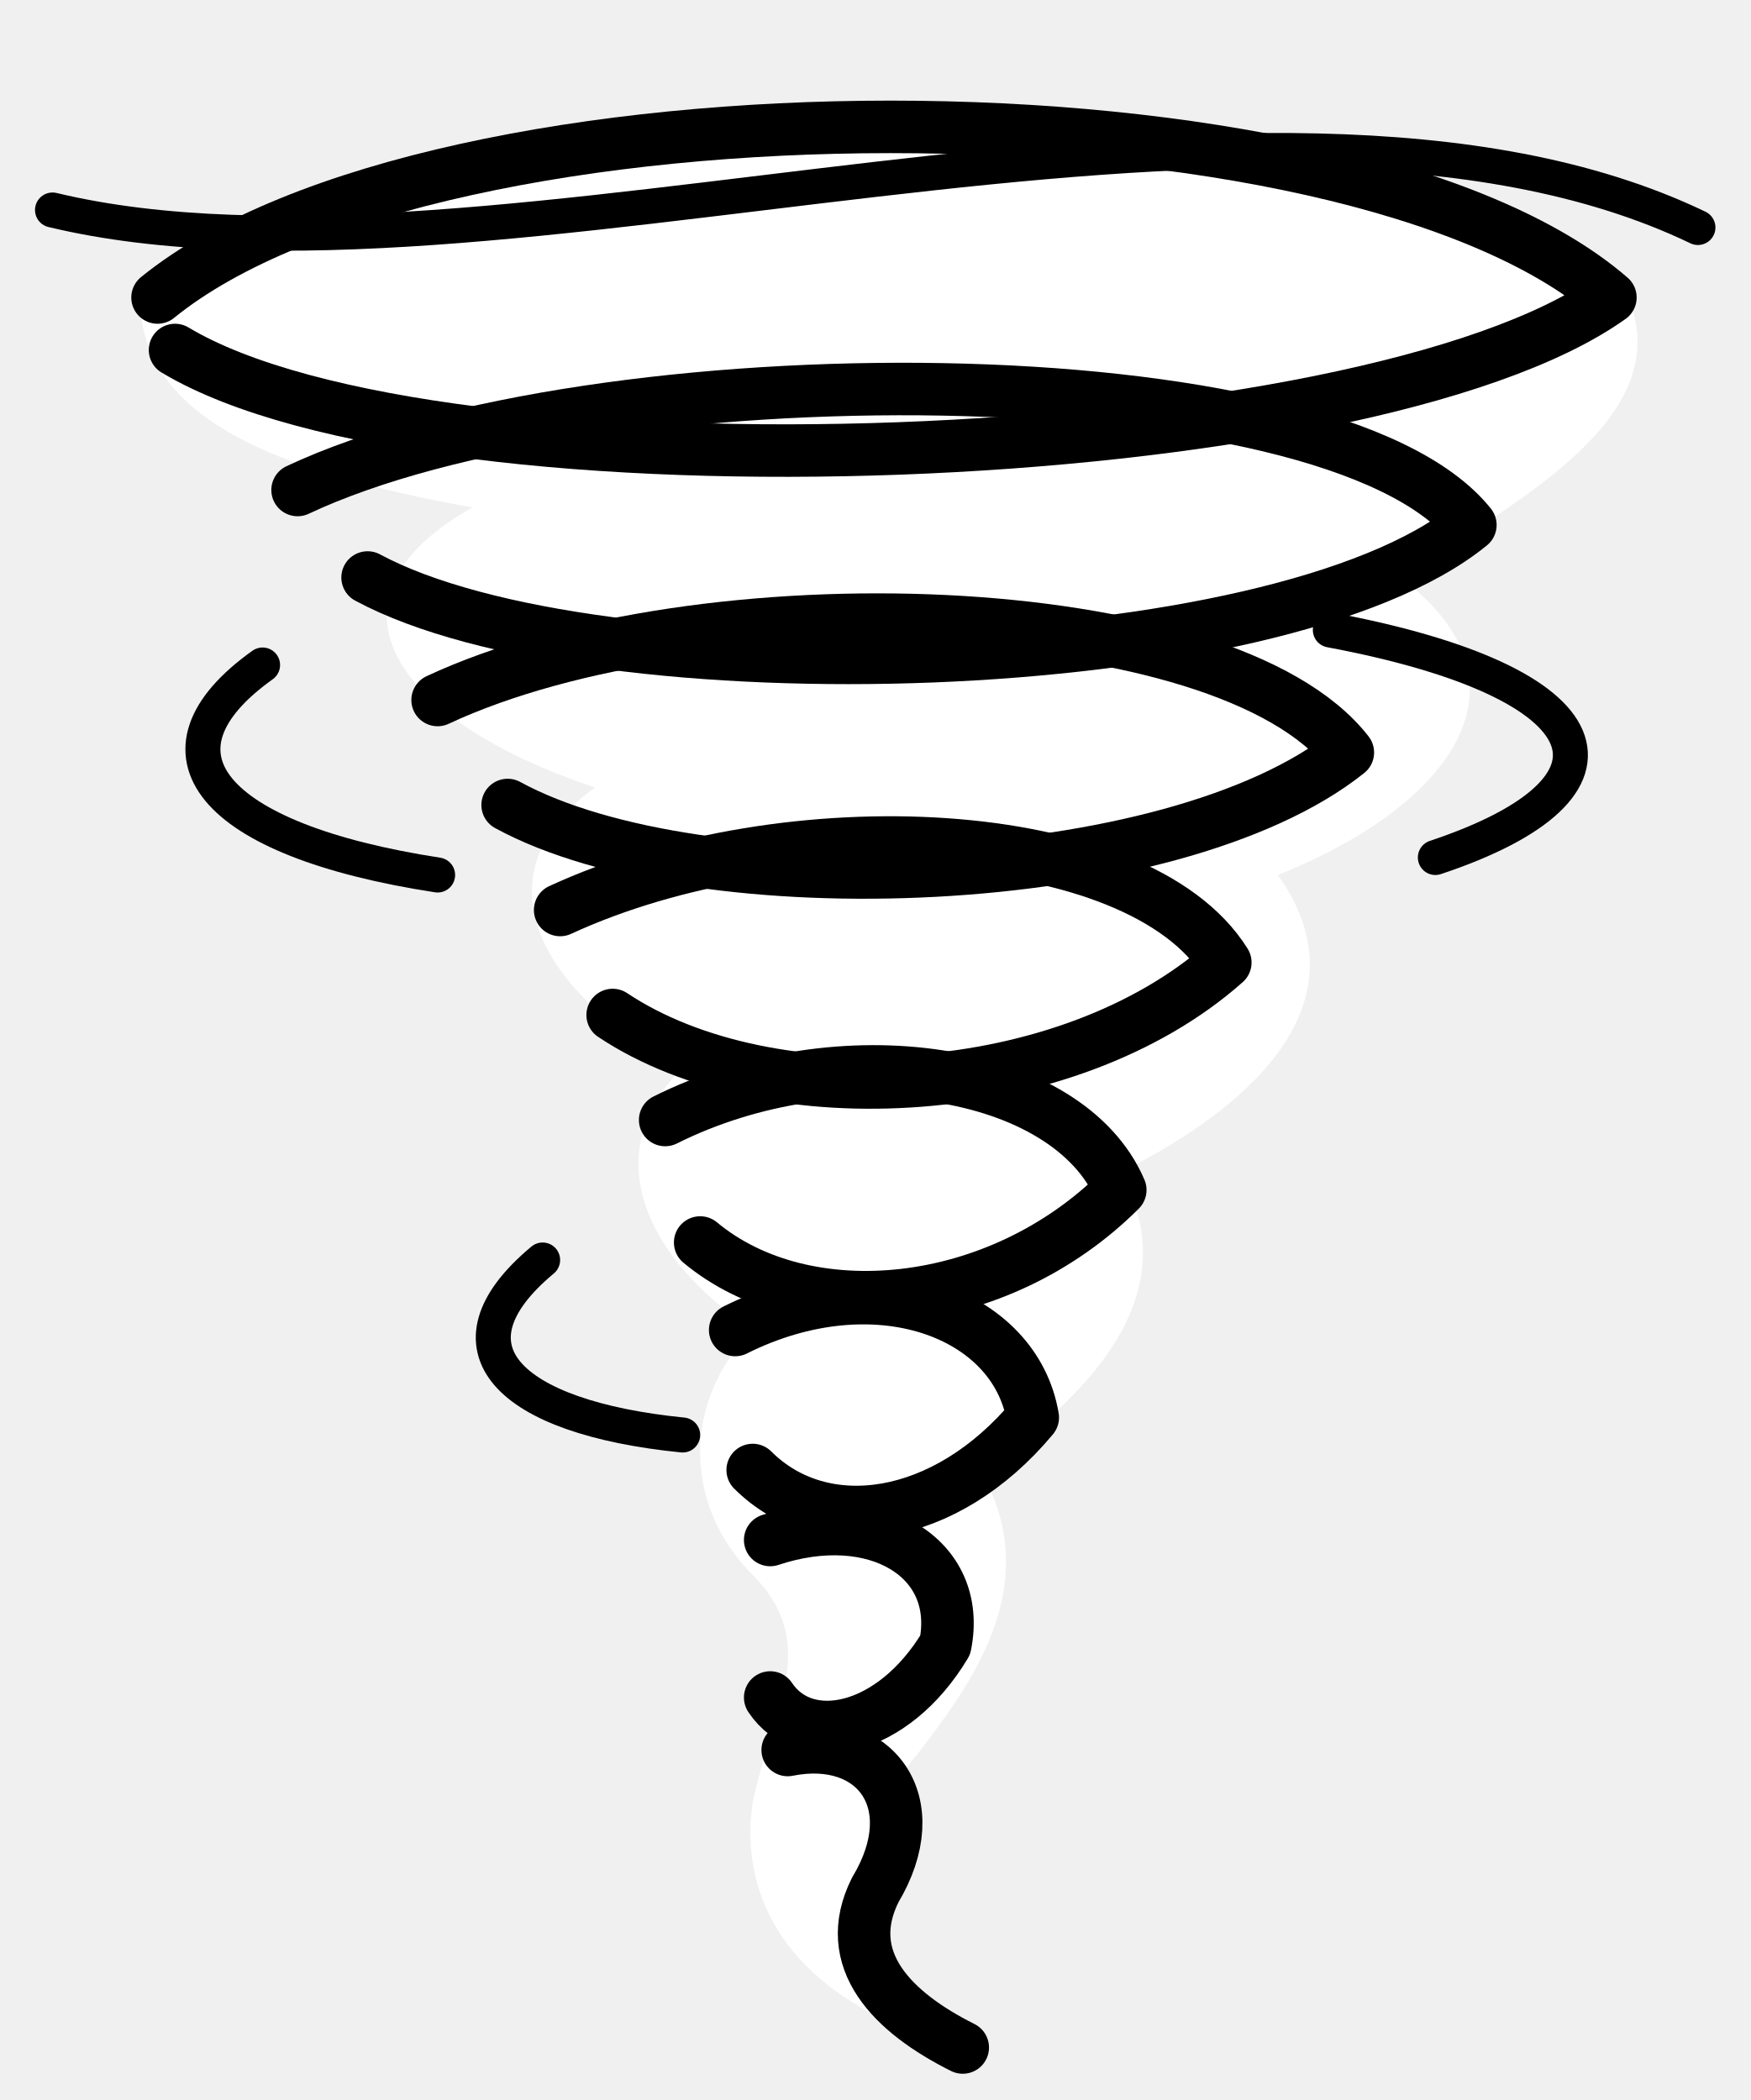
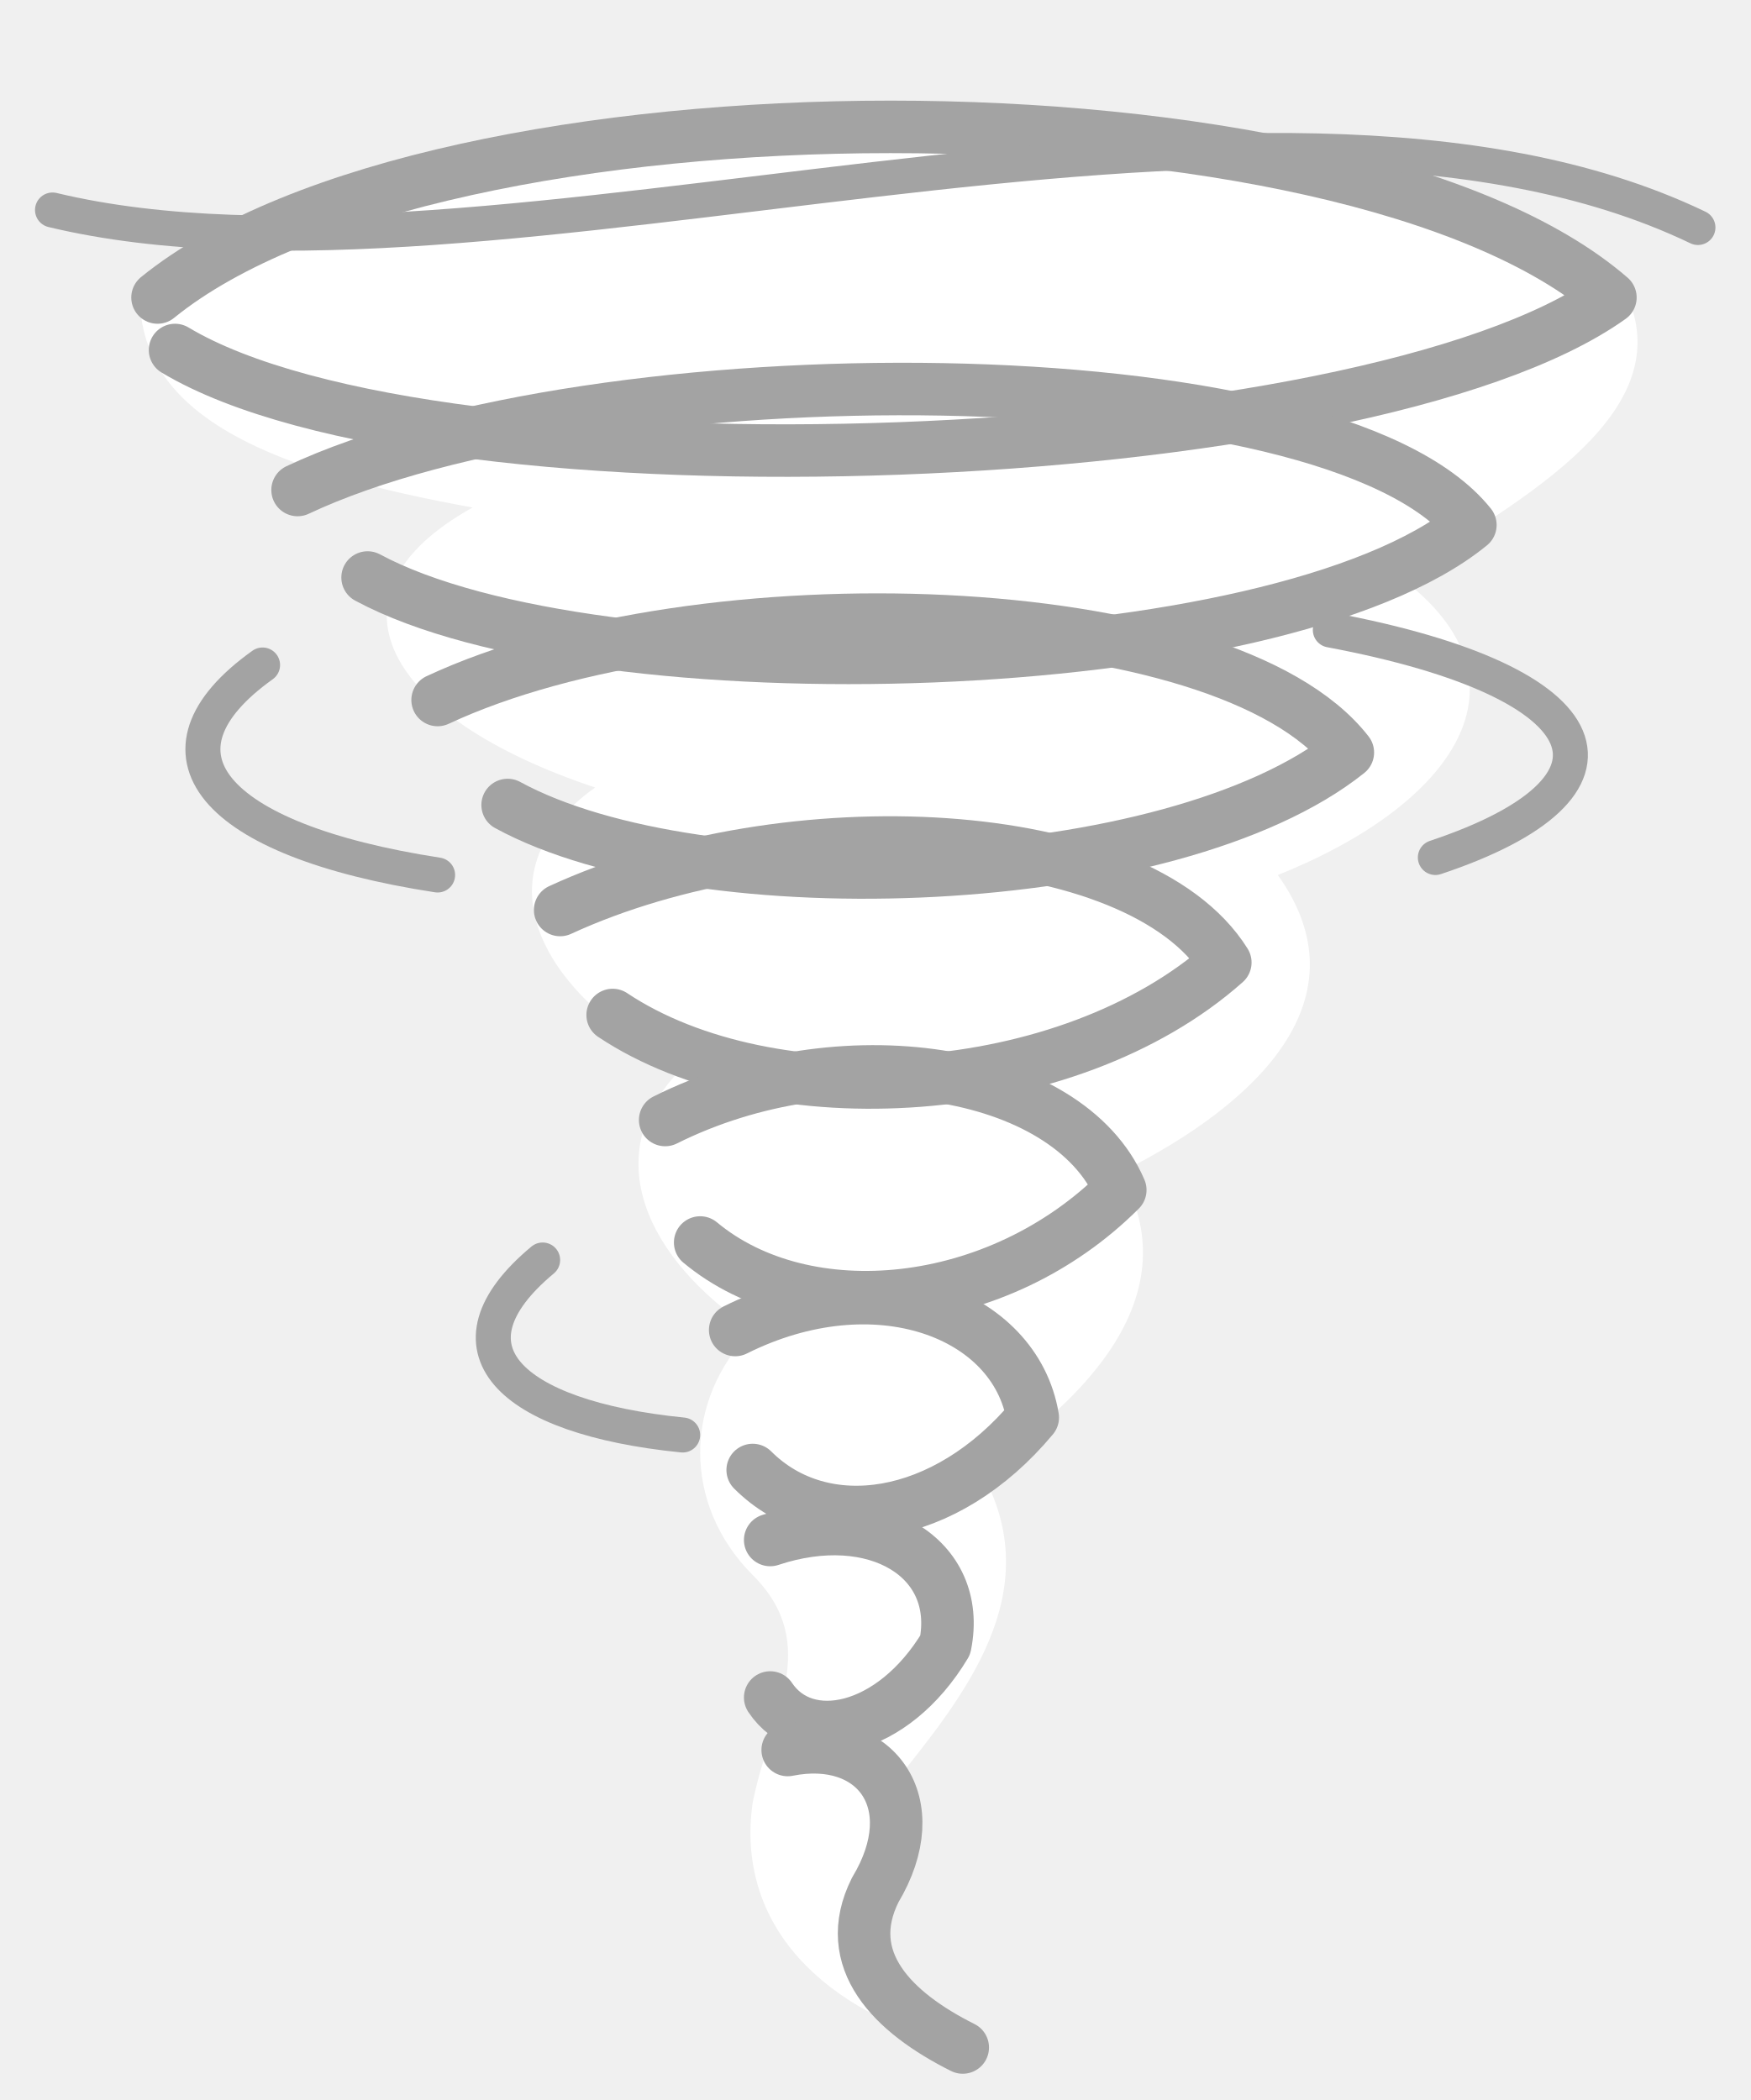
<svg xmlns="http://www.w3.org/2000/svg" viewBox="0 0 100 120" role="img" aria-label="風">
  <path d="M8 17 C20 3 78 2 93 17 C96 24 86 29 80 33 C88 39 83 46 73 50 C78 57 72 63 64 67 C68 74 62 80 56 84 C60 91 55 97 51 102 C48 108 51 113 55 117 C47 115 42 110 43 103 C44 98 47 94 43 90 C39 86 39 80 43 76 C37 72 34 66 39 61 C31 57 27 50 34 45 C22 41 18 34 27 29 C16 27 8 24 8 17 Z" fill="#fff" />
-   <g fill="none" stroke="#000" stroke-width="3" stroke-linecap="round" stroke-linejoin="round">
+   <g fill="none" stroke="#a3a3a3" stroke-width="3" stroke-linecap="round" stroke-linejoin="round">
    <path d="M9 17 C25 4 77 4 92 17 C78 27 25 29 10 20" />
    <path d="M17 28 C34 20 76 20 84 30 C73 39 34 40 21 33" />
    <path d="M25 40 C40 33 70 34 77 43 C67 51 40 52 29 46" />
    <path d="M32 52 C45 46 65 47 70 55 C61 63 44 64 35 58" />
    <path d="M38 64 C48 59 61 61 64 68 C57 75 46 76 40 71" />
    <path d="M42 76 C50 72 58 75 59 81 C54 87 47 88 43 84" />
    <path d="M44 88 C50 86 55 89 54 94 C51 99 46 100 44 97" />
    <path d="M45 100 C50 99 53 103 50 108 C48 112 51 115 55 117" />
  </g>
-   <g fill="none" stroke="#000" stroke-width="2" stroke-linecap="round">
+   <g fill="none" stroke="#a3a3a3" stroke-width="2" stroke-linecap="round">
    <path d="M3 12 C28 18 72 1 97 13" />
    <path d="M15 38 C8 43 12 48 25 50" />
    <path d="M76 36 C92 39 94 45 82 49" />
    <path d="M31 72 C25 77 29 81 39 82" />
  </g>
</svg>
